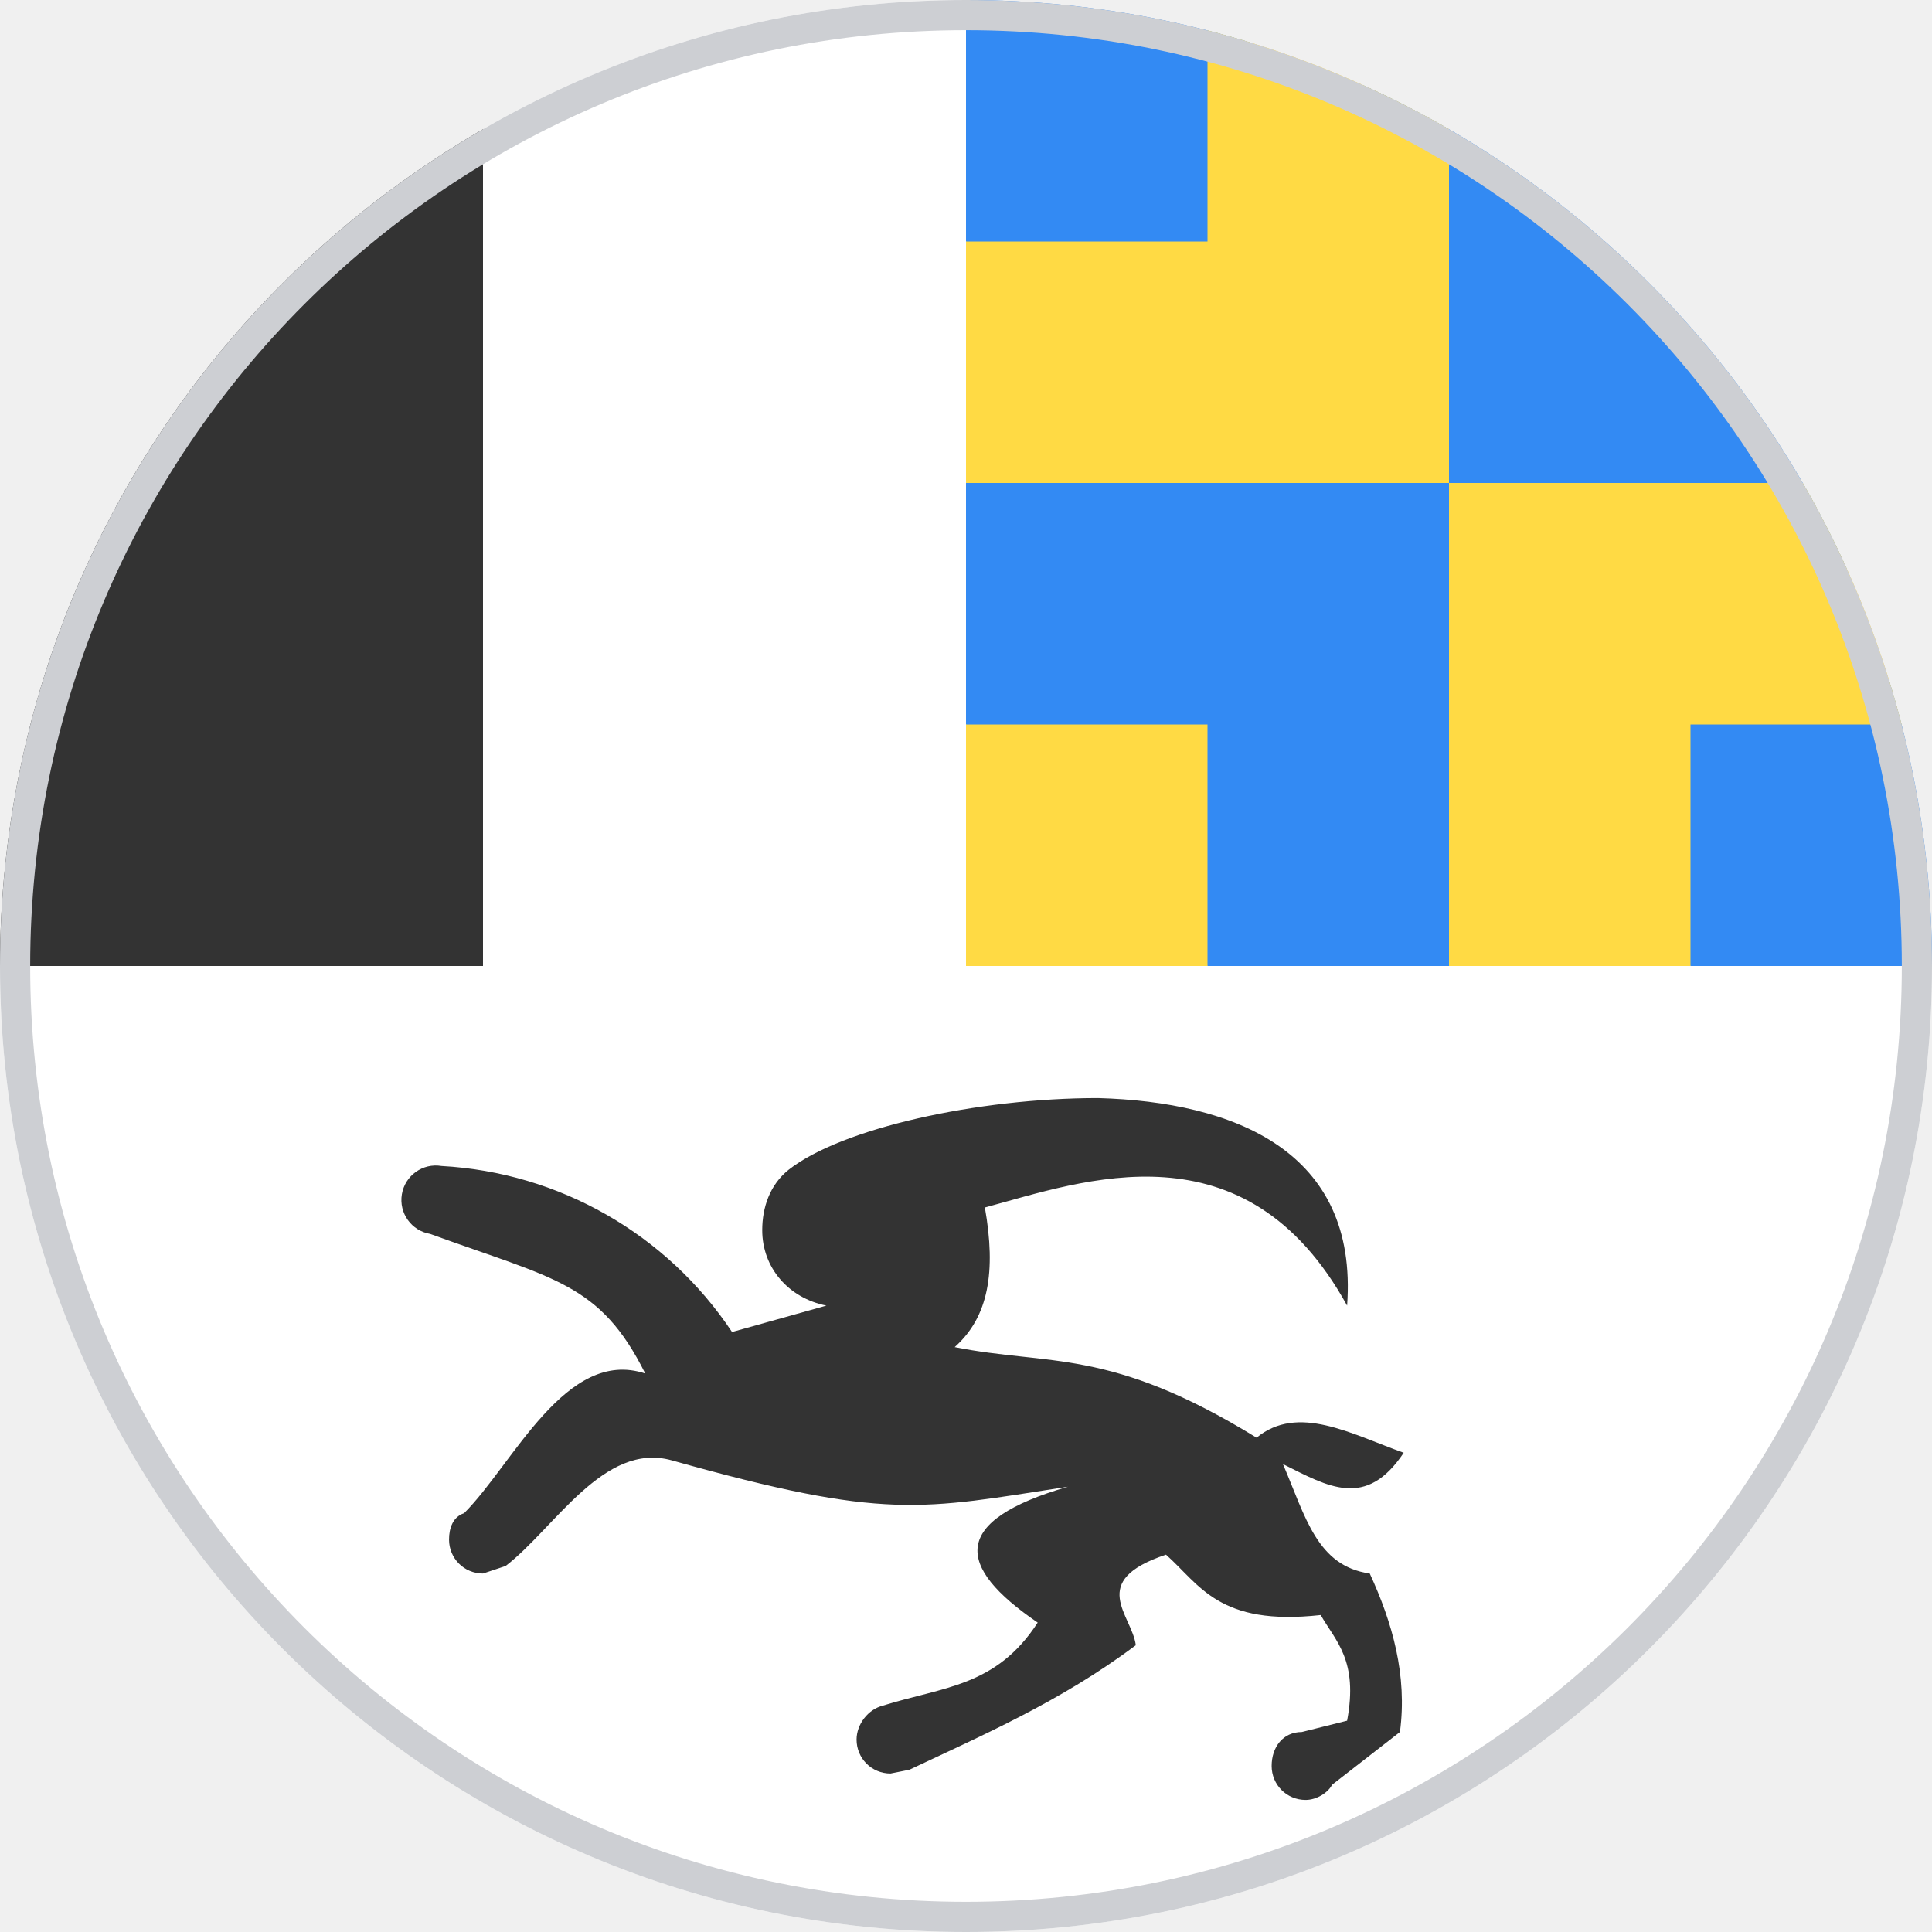
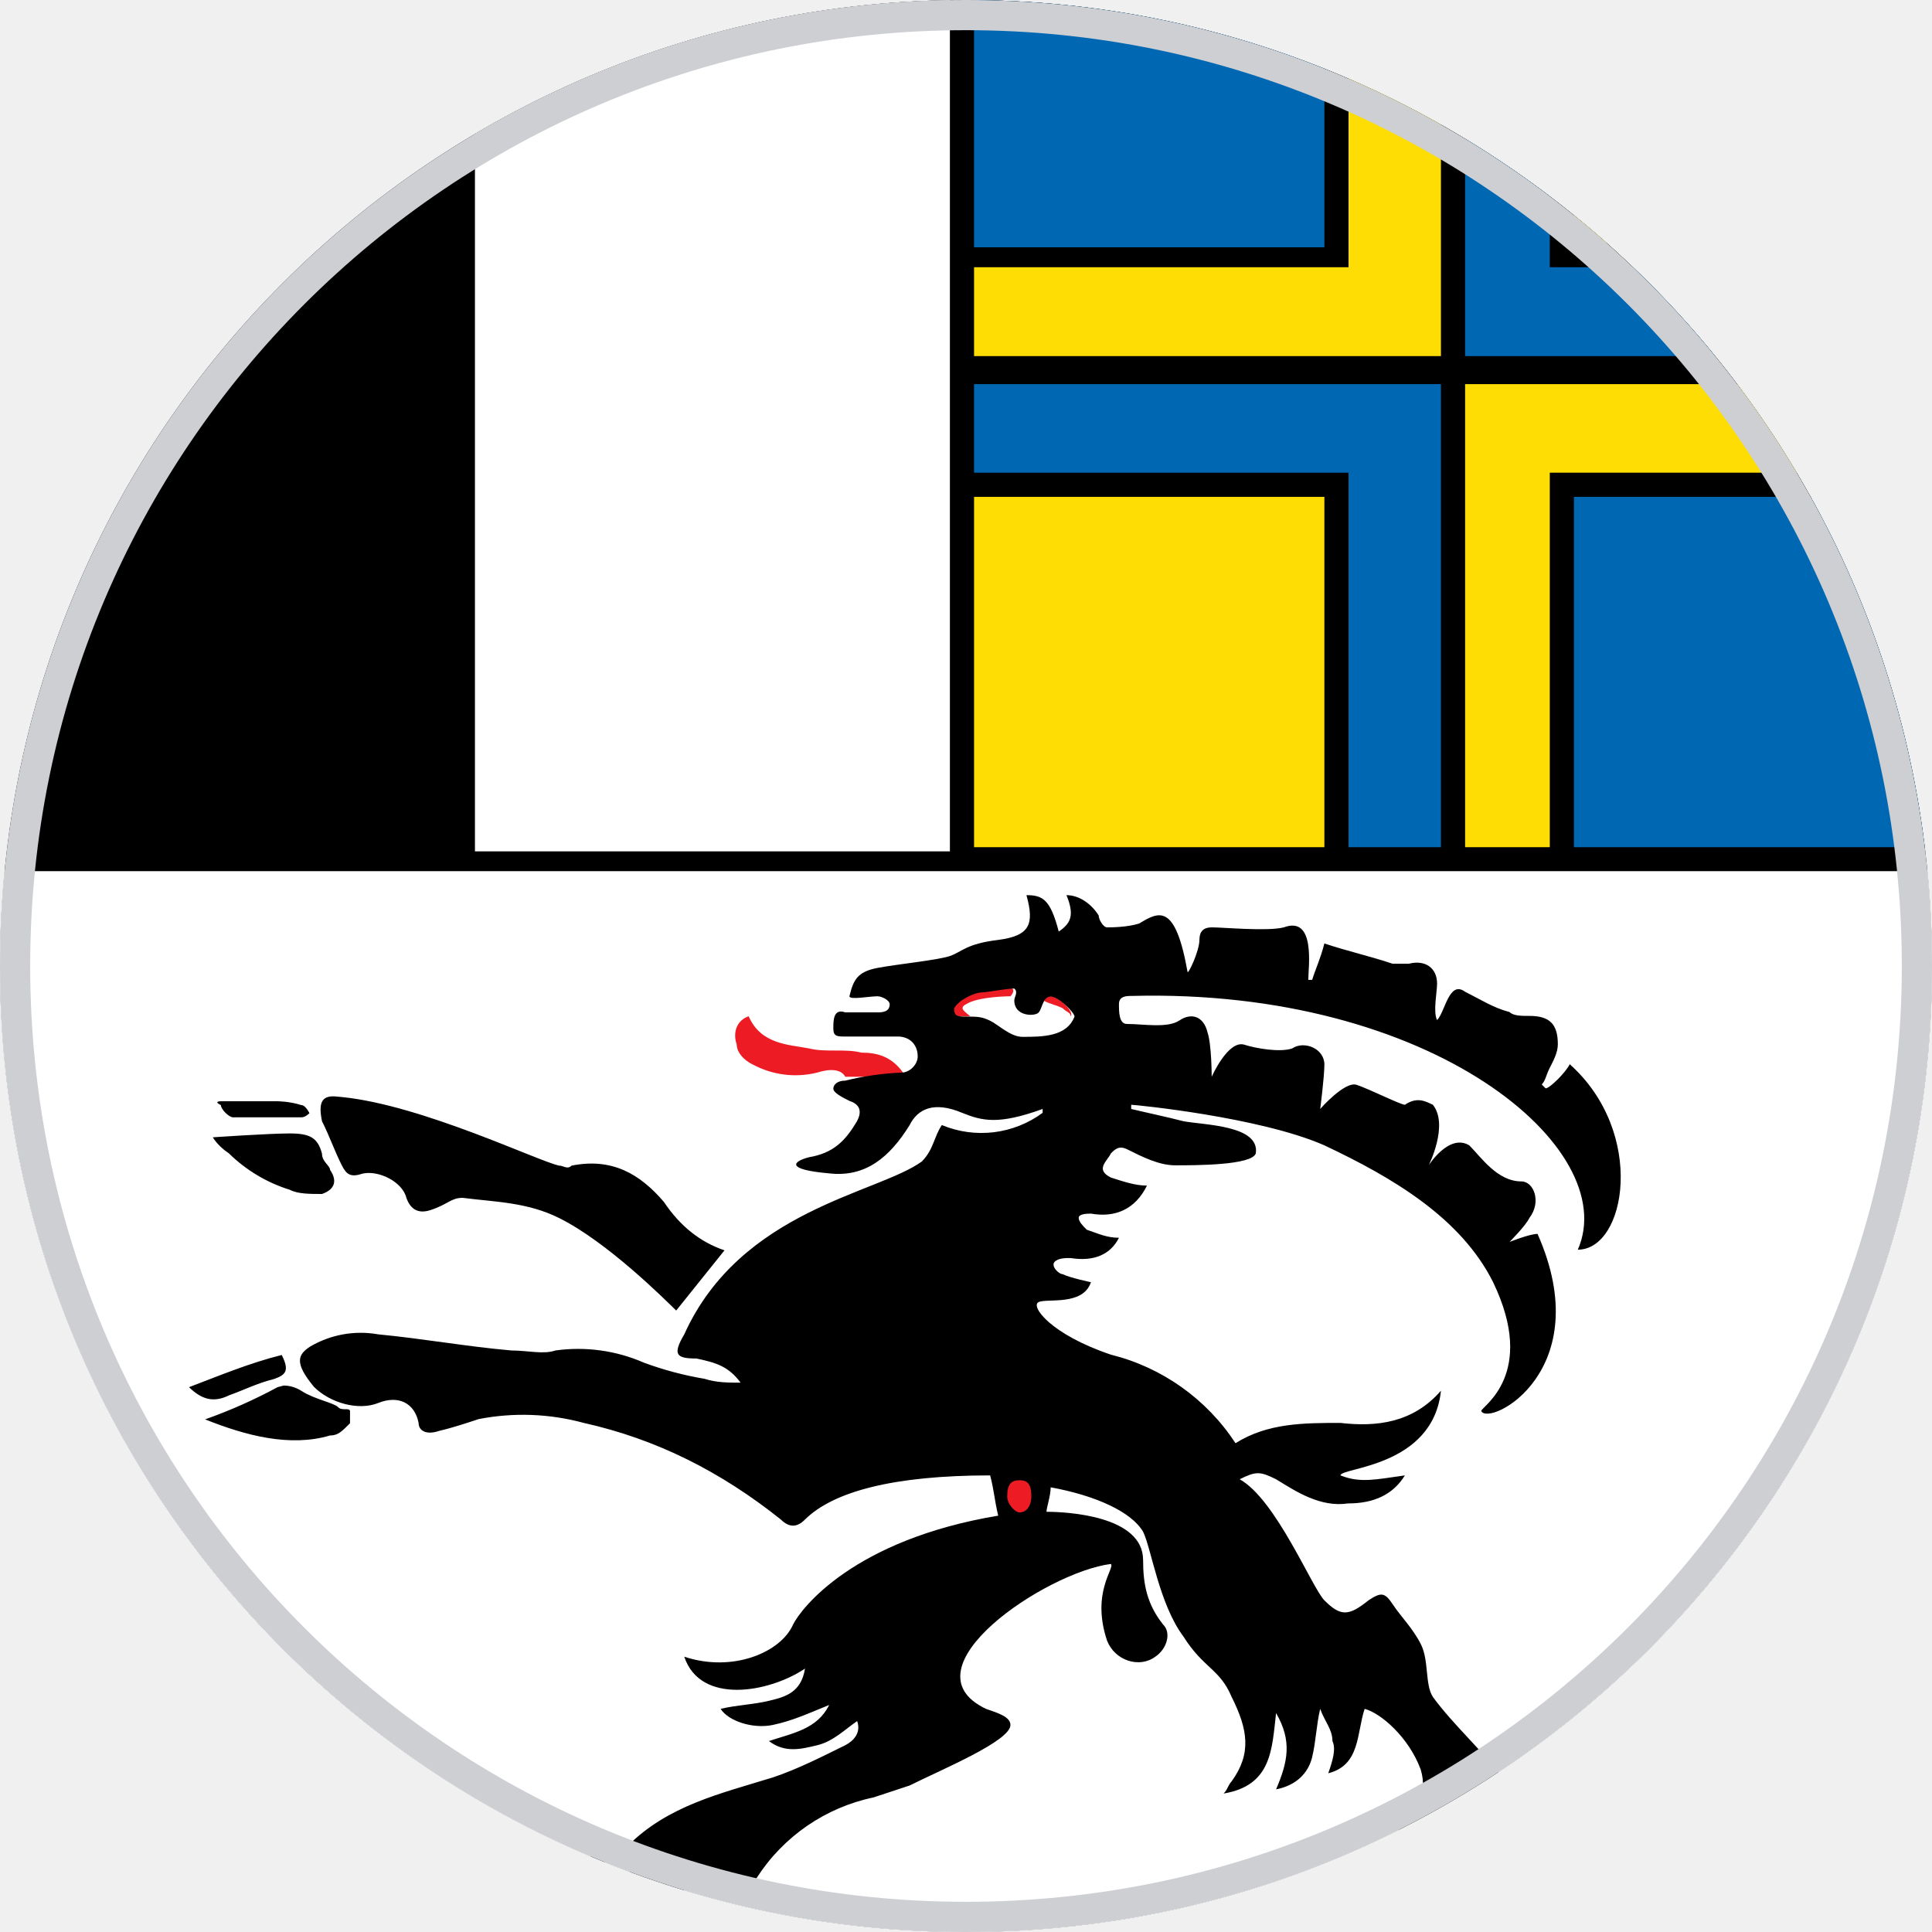
<svg xmlns="http://www.w3.org/2000/svg" width="512" height="512" viewBox="0 0 512 512">
  <defs>
    <clipPath id="c">
      <circle cx="256" cy="256" r="256" />
    </clipPath>
  </defs>
  <g clip-path="url(#c)">
-     <path fill="#FFFFFF" d="M128 0h128l256 256v256H0V256Z" />
-     <path fill="#338AF3" d="M256 0h64l32 32 32-32h64l64 64v64l-32 32 32 32v64h-64l-32-32-32 32h-64l-64-64v-64l32-32-32-32Z" />
-     <path fill="#333" d="M0 0h128v256H0z" />
-     <path fill="#FFDA44" d="M320 0v64h-64v64h128V0h-64zm64 128v128h64v-64h64v-64H384zm-128 64h64v64h-64zM448 0h64v64h-64z" />
-     <path fill="#333" d="M291 291c-32 0-68 8-82 19-5 4-7 10-7 16 0 10 7 18 17 20l-25 7a99 99 0 0 0-77-44 9 9 0 0 0-3 18c33 12 45 13 57 37-21-7-35 24-48 37-3 1-4 4-4 7 0 5 4 9 9 9l6-2c13-10 26-33 44-28 57 16 66 13 105 7-31 9-30 21-8 36-11 17-25 17-41 22-4 1-7 5-7 9 0 5 4 9 9 9l5-1c19-9 40-18 60-33-1-8-13-17 8-24 9 8 14 19 41 16 4 7 10 12 7 28l-12 3c-5 0-8 4-8 9s4 9 9 9c3 0 6-2 7-4l18-14c2-15-2-29-8-42-14-2-17-15-23-29 12 6 22 12 32-3-14-5-28-13-39-4-39-24-55-19-80-24 9-8 11-20 8-37 26-7 69-23 96 26 3-41-30-54-66-55z" />
+     <g transform="matrix(0.853333 0 0 0.853333 0 -27.30667)">
+       <path fill="#000000" d="M0 0h600v664H0z" />
+       <path fill="#000000" d="M147.5 0H295v296.4H147.5z" />
+       <path fill="#FFFFFF" d="M147.5 0v296.4H295V0zM0 302.6V664h600V302.6z" />
+       <path fill="#FFFFFF" d="M295 302.6H0V664h600V302.6H302.5z" />
+       <path fill="#ED1C24" d="M313.8 338.9c-2.6 0-8.8 1.2-10 1.2-2.6 0-7.6 2.5-8.8 5 0 2.5 1.2 2.5 3.7 2.5h2.6c-1.3-1.2-3.8-2.5-1.3-3.7 3.8-2.5 13.8-2.5 13.8-2.5 1.2-1.3 1.2-2.5 0-2.5m12.4 2.5c-1.2 0-1.2 0-2.4 1.2 2.4 1.3 3.7 1.3 6.2 2.5 1.3 1.3 2.5 1.3 2.5 2.5 1.3-1.2-3.7-6.2-6.2-6.2m-93.8 6.2c-3.7 1.3-5 5-3.7 8.8 0 2.5 2.4 5 5 6.2a28 28 0 0 0 20 2.5c3.7-1.2 7.4-1.2 8.7 1.3h18.8c-3.8-6.3-8.8-7.5-13.8-7.5-5-1.3-11.2 0-16.2-1.3-6.3-1.2-15-1.2-18.8-10" />
+       <path fill="#000000" d="M318.8 310.1c2.4 8.8 1.2 12.5-8.8 13.8-10 1.2-11.2 3.7-15 5s-16.2 2.5-22.5 3.7-7.5 3.8-8.7 8.8c0 1.2 6.2 0 8.7 0 1.3 0 3.8 1.2 3.8 2.5 0 2.5-2.6 2.5-3.8 2.5h-10c-3.7-1.3-3.7 2.5-3.7 5s1.2 2.5 3.7 2.5h16.3c3.7 0 6.2 2.5 6.2 6.2 0 2.5-2.5 5-5 5a89 89 0 0 0-17.5 2.5c-2.5 0-3.7 1.3-3.7 2.5s2.4 2.5 5 3.8c3.7 1.2 3.7 3.7 2.4 6.2-3.7 6.3-7.4 10-15 11.3-5 1.3-7.4 3.8 6.3 5 11.3 1.3 18.8-5 25-15 2.5-5 7.5-7.5 16.3-3.8 6.2 2.5 11.2 3.8 25-1.2v1.2a32 32 0 0 1-31.3 3.8c-2.5 3.7-2.5 7.5-6.2 11.3-13.8 10-56.3 15-73.8 53.7-3.7 6.3-2.5 7.5 3.8 7.5 6.2 1.3 10 2.5 13.7 7.5-3.7 0-7.5 0-11.2-1.2a104 104 0 0 1-18.8-5 51 51 0 0 0-27.5-3.8c-3.7 1.3-8.7 0-13.7 0-13.8-1.2-27.6-3.7-41.3-5a31 31 0 0 0-21.2 3.8c-3.8 2.5-5 5 1.2 12.5 5 5 13.8 7.5 20 5s11.3 0 12.5 6.2c0 2.5 2.5 3.8 6.3 2.5 5-1.2 8.7-2.5 12.4-3.7a72 72 0 0 1 32.6 1.2c22.4 5 42.4 15 61.2 30q3.8 3.8 7.5 0c8.8-8.7 27.5-13.7 57.5-13.7 1.3 5 1.3 7.5 2.5 12.5-45 7.5-61.2 28.8-63.7 33.8-3.8 8.7-18.8 15-33.8 10 5 15 26.3 11.2 37.5 3.7-1.2 7.5-6.2 8.8-11.2 10s-10 1.3-15 2.5c2.4 3.8 10 6.3 16.2 5s11.3-3.7 17.5-6.2c-3.7 7.5-11.2 8.7-18.7 11.2 5 3.8 10 2.5 15 1.3s8.7-5 12.4-7.5c1.3 3.7-1.2 6.2-3.7 7.5-7.5 3.7-15 7.5-22.5 10-16.2 5-32.5 8.7-45 21.2-2.5 2.5-3.7 5 0 7.5q1.8 1.8 4.6 3.3l-7.1-2a295 295 0 0 0-20 30c0 2.5 11.3 1.2 16.3-1.3 8.7-3.7 16.2-8.7 20-17.5q1-4.5-.7-5.9 4.8.5 8.2-2.8c3.7-3.8 7.4-3.8 12.4 0 1.3 2.5 5 1.2 6.3-1.3a57 57 0 0 1 36.3-25l11.2-3.7c10-5 31.3-13.8 31.3-18.8 0-2.5-3.8-3.7-7.6-5-26.2-12.5 18.8-42.5 38.8-45 1.3 1.3-6.2 8.8-1.2 23.8 2.4 6.2 10 8.7 15 5 3.7-2.5 5-7.5 2.4-10-5-6.3-6.2-12.5-6.2-20 0-13.8-23.7-15-30-15 0-1.3 1.3-5 1.3-7.6 13.7 2.5 25 7.5 28.7 13.8 2.5 5 5 22.5 12.5 32.5 6.3 10 11.3 10 15 18.8 5 10 6.3 17.5 0 26.2-1.2 1.3-1.2 2.5-2.5 3.8 15-2.5 15-13.8 16.3-25 5 8.7 3.7 15 0 23.7 6.2-1.2 10-5 11.2-10s1.3-10 2.5-15c1.3 3.8 3.8 6.3 3.8 10 1.2 2.5 0 6.3-1.3 10 10-2.5 8.8-12.5 11.3-20 5 1.3 13.7 8.8 17.4 18.8 5 16.2-17.4 25-17.4 26.2 0 1.3 2.4 3.8 6.2 5s10 2.5 15 3.8c1.3 0 3.8-1.3 3.8-2.5 3.7-8.8 6.2-11.3 16.2-10 2.5 0 3.8-1.3 5-3.8 1.3-6.2 1.3-11.2-2.5-15-6.2-8.7-16.2-17.5-22.5-26.2-2.5-3.8-1.2-11.3-3.7-16.3s-6.3-8.7-8.8-12.5-3.7-3.7-7.5-1.2c-6.2 5-8.7 5-13.7 0-3.8-3.8-15-31.3-26.3-37.6 5-2.5 6.3-2.5 11.3 0 6.2 3.8 13.7 8.8 22.4 7.5 7.6 0 13.8-2.5 17.6-8.7-8.8 1.2-13.8 2.5-20 0 0-2.5 28.7-2.5 31.2-26.3-8.7 10-20 11.3-31.2 10-11.3 0-22.6 0-32.6 6.3a65 65 0 0 0-38.7-27.5c-18.7-6.3-25-15-22.5-16.3s13.8 1.3 16.3-6.2c0 0-6.3-1.3-8.8-2.5-1.2 0-3.7-2.5-2.5-3.8s3.8-1.2 5-1.2c7.5 1.2 12.5-1.3 15-6.3-3.7 0-6.2-1.2-10-2.5-1.2-1.2-2.5-2.5-2.5-3.7s2.5-1.3 3.8-1.3c7.4 1.3 13.7-1.2 17.4-8.7-3.7 0-7.4-1.3-11.2-2.5-5-2.5-1.2-5 0-7.5 1.3-1.3 2.5-2.5 5-1.3 5 2.5 10 5 15 5 6.3 0 23.8 0 25-3.7 1.3-8.8-16.2-8.8-22.5-10-5-1.3-11.2-2.6-16.2-3.8v-1.3c1.2 0 40 3.8 60 12.6 21.2 10 42.4 22.5 52.4 42.5 13.8 28.7-3.7 38.7-3.7 40 2.5 5 36.3-12.5 17.5-55-2.5 0-8.7 2.5-8.7 2.5s5-5 6.2-7.5c3.8-5 1.3-11.3-2.5-11.3-7.5 0-12.5-7.5-16.2-11.2-6.3-3.8-12.6 6.2-12.6 6.2s6.3-12.5 1.3-18.8c-2.5-1.2-5-2.5-8.7 0-1.3 0-11.3-5-15-6.2s-11.3 7.5-11.3 7.5 1.3-10 1.3-13.8c0-5-6.3-7.5-10-5-3.8 1.3-11.3 0-15-1.2-5-1.3-10 10-10 10s0-10-1.3-13.8c-1.2-5-5-6.2-8.7-3.7S355 350 350 350c-2.5 0-2.5-3.7-2.5-6.2s2.5-2.5 3.8-2.5c93.7-2.5 152.5 47.5 138.7 78.8 15 0 21.3-36.3-2.5-57.6-1.2 2.5-6.2 7.5-7.5 7.5l-1.2-1.2c1.2-1.3 1.2-2.5 2.4-5 1.3-2.5 2.6-5 2.6-7.5 0-6.3-2.6-8.8-8.8-8.8-2.5 0-5 0-6.2-1.2-5-1.3-8.8-3.8-13.8-6.3-5-3.7-6.2 6.3-8.7 8.8-1.3-2.5 0-8.8 0-11.3 0-5-3.8-7.5-8.8-6.2h-5c-7.5-2.5-13.7-3.8-21.2-6.3-1.3 5-2.6 7.5-3.8 11.3h-1.2c0-3.8 2.4-20-7.6-16.3-5 1.3-18.7 0-22.4 0q-3.8 0-3.8 3.8c0 3.7-3.7 11.2-3.7 10-3.8-21.3-8.8-18.8-15-15-3.8 1.2-8.8 1.2-10 1.2s-2.6-2.5-2.6-3.7c-2.4-3.8-6.2-6.3-10-6.3 2.6 6.3 1.3 8.8-2.4 11.3-2.6-10-5-11.3-10-11.3m-3.8 29c1.3 1.2 0 2.5 0 3.7 0 5 6.3 5 7.5 3.8s1.3-5 3.8-5 7.4 5 7.4 6.2c-2.4 6.3-10 6.3-16.2 6.3-3.7 0-7.5-3.8-10-5s-3.7-1.3-7.5-1.3c-2.5 0-3.7 0-3.7-2.5 1.2-2.5 6.2-5 8.7-5 1.3 0 7.5-1.2 10-1.2m-210.9 33.5c-4.4-.3-5.2 2.3-4.1 7.7 2.5 5 3.7 8.8 6.2 13.8 1.3 2.5 2.5 3.8 6.3 2.5 5-1.2 12.5 2.5 13.7 7.5q2 5.6 7.5 3.8c5.5-1.8 6.3-3.8 10-3.8 10 1.3 20 1.3 30 6.3 15 7.5 32.5 25 36.3 28.7l15-18.7q-11.3-3.8-18.8-15c-7.5-8.8-16.2-13.8-28.7-11.3-1.3 1.3-2.5 0-3.8 0-6.2-1.2-42.5-18.8-67.5-21.3zM68.6 374s-2.5 0 0 1.2c0 1.3 2.5 3.8 3.8 3.8h21.2c1.3 0 2.5-1.3 2.5-1.3s-1.2-2.5-2.5-2.5c-3.7-1.2-7.5-1.2-7.5-1.2zm21.3 10c-6.3 0-23.8 1.2-23.8 1.2s1.3 2.5 5 5A47 47 0 0 0 90 401.5c2.5 1.3 6.2 1.3 10 1.3 3.7-1.3 5-3.8 2.5-7.5 0-1.3-2.5-2.5-2.5-5-1.3-5-3.8-6.3-10-6.3m-2.5 68.8c-10 2.5-18.8 6.2-28.8 10 3.8 3.7 7.5 5 12.5 2.5 3.8-1.3 8.8-3.8 13.8-5 3.7-1.3 5-2.5 2.5-7.5m.6 9.5-1.9.5a158 158 0 0 1-22.5 10c12.5 5 26.3 8.7 38.8 5 2.5 0 3.7-1.3 6.2-3.8v-3.7c0-1.3-2.5 0-3.7-1.3s-7.5-2.5-11.3-5q-2.7-1.7-5.6-1.7M185 606.5s-22.5 31.2-22.5 32.5c0 1.2 7.5 0 8.7-1.3 6.3-8.7 17.5-26.2 17.5-26.2zm233.6 2.9q-.9 0-2.4.8c-1.2 0-15 27.5-13.7 28.8s5 1.2 7.5-2.5 7.5-16.3 11.2-23.8c0-1-.7-3.3-2.6-3.3m8.5 4q-2 .2-3.4 3c0 2.6-12.5 26.3-11.2 27.6s8.7-2.5 12.5-3.8 13.7-8.7 17.5-16.2c1.2-2.5 1.2-5-2.5-6.3l-11.3-3.7q-.9-.5-1.6-.5M302.5 0h296.3v296.4H302.5z" />
+       <path fill="#0068B3" d="M302.5 0v108.8h108.8V0zM455 0v142.6h145V115H481.3V0zM302.5 151.3v27.5h116.3v116.3h28.7V151.3zm186.3 35v108.8H600V186.3z" />
+       <path fill="#FDDD04" d="M418.8 0v115H302.5v27.6h145V0zm70 0v107.5H600V0zM455 151.3v143.8h26.3V178.8H600v-27.5zm-152.5 35v108.8h108.8V186.3z" />
+       <path fill="#ED1C24" d="M320.3 496.7c0 2.5-1.2 5-3.7 5-1.3 0-3.8-2.5-3.8-5 0-3.8 1.3-5 3.8-5s3.7 1.2 3.7 5" />
+     </g>
    <circle cx="256" cy="256" r="256" fill="none" stroke="#cdcfd3" stroke-width="16" />
  </g>
</svg>
